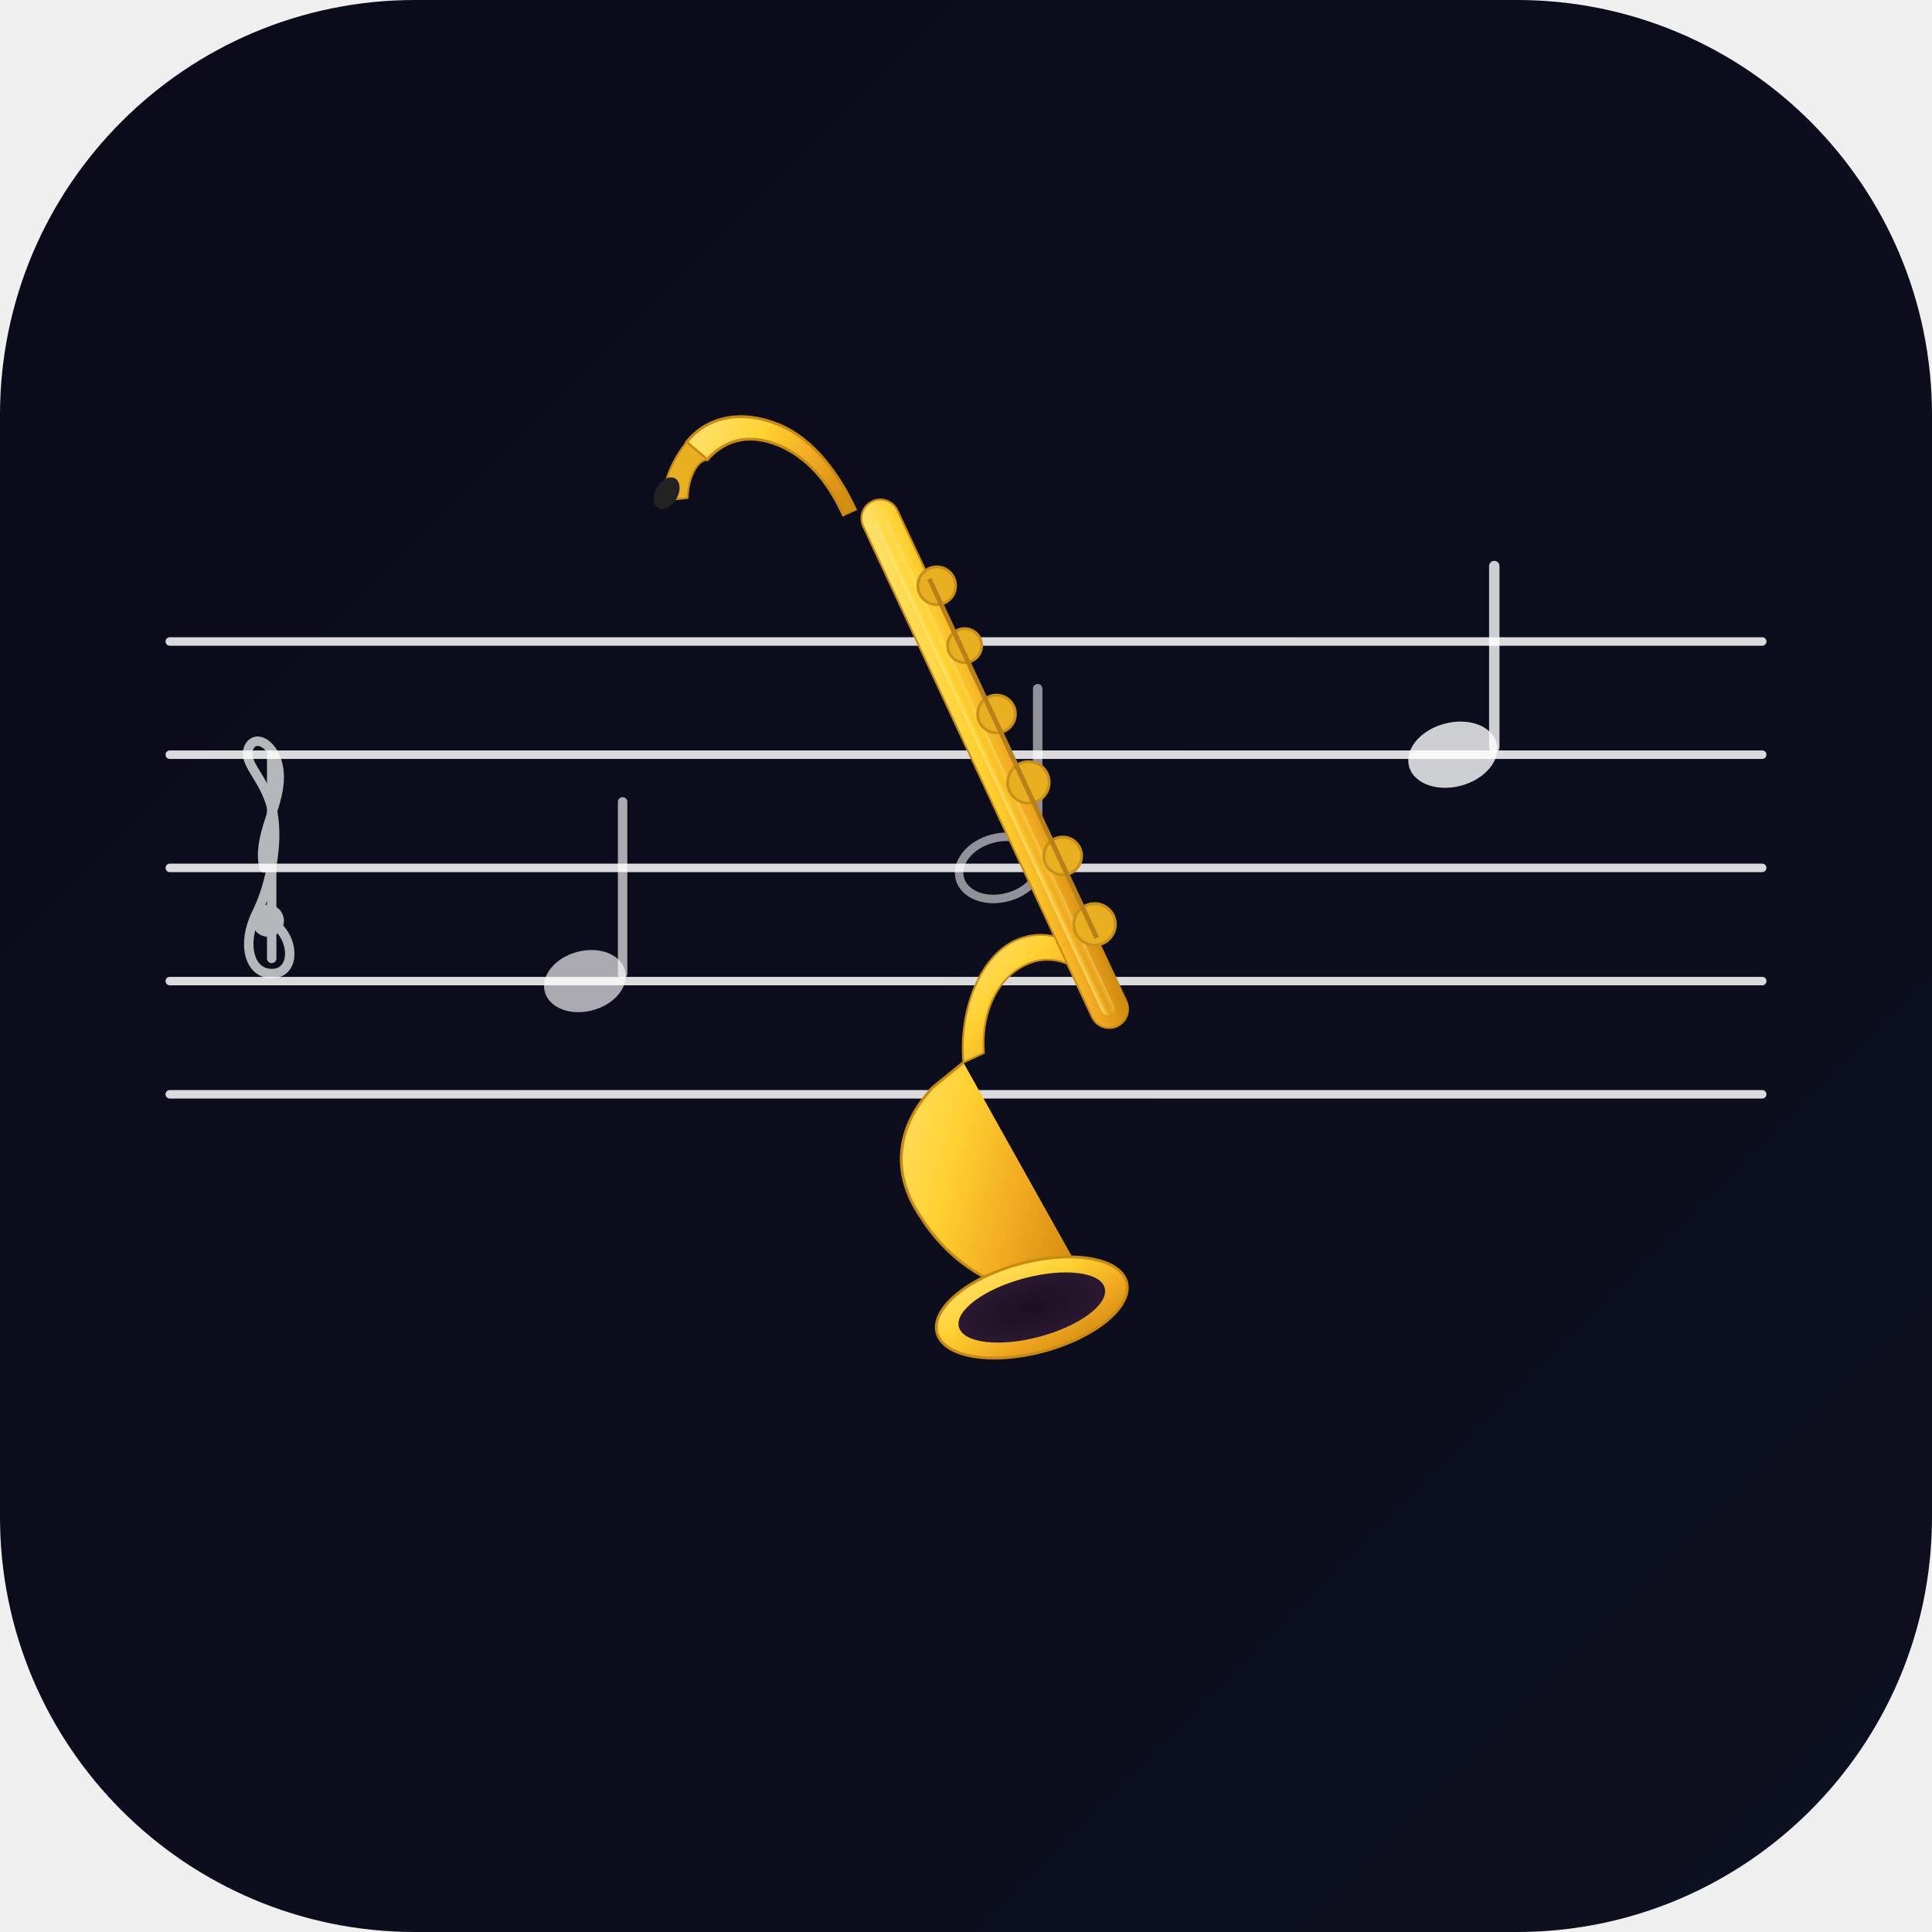
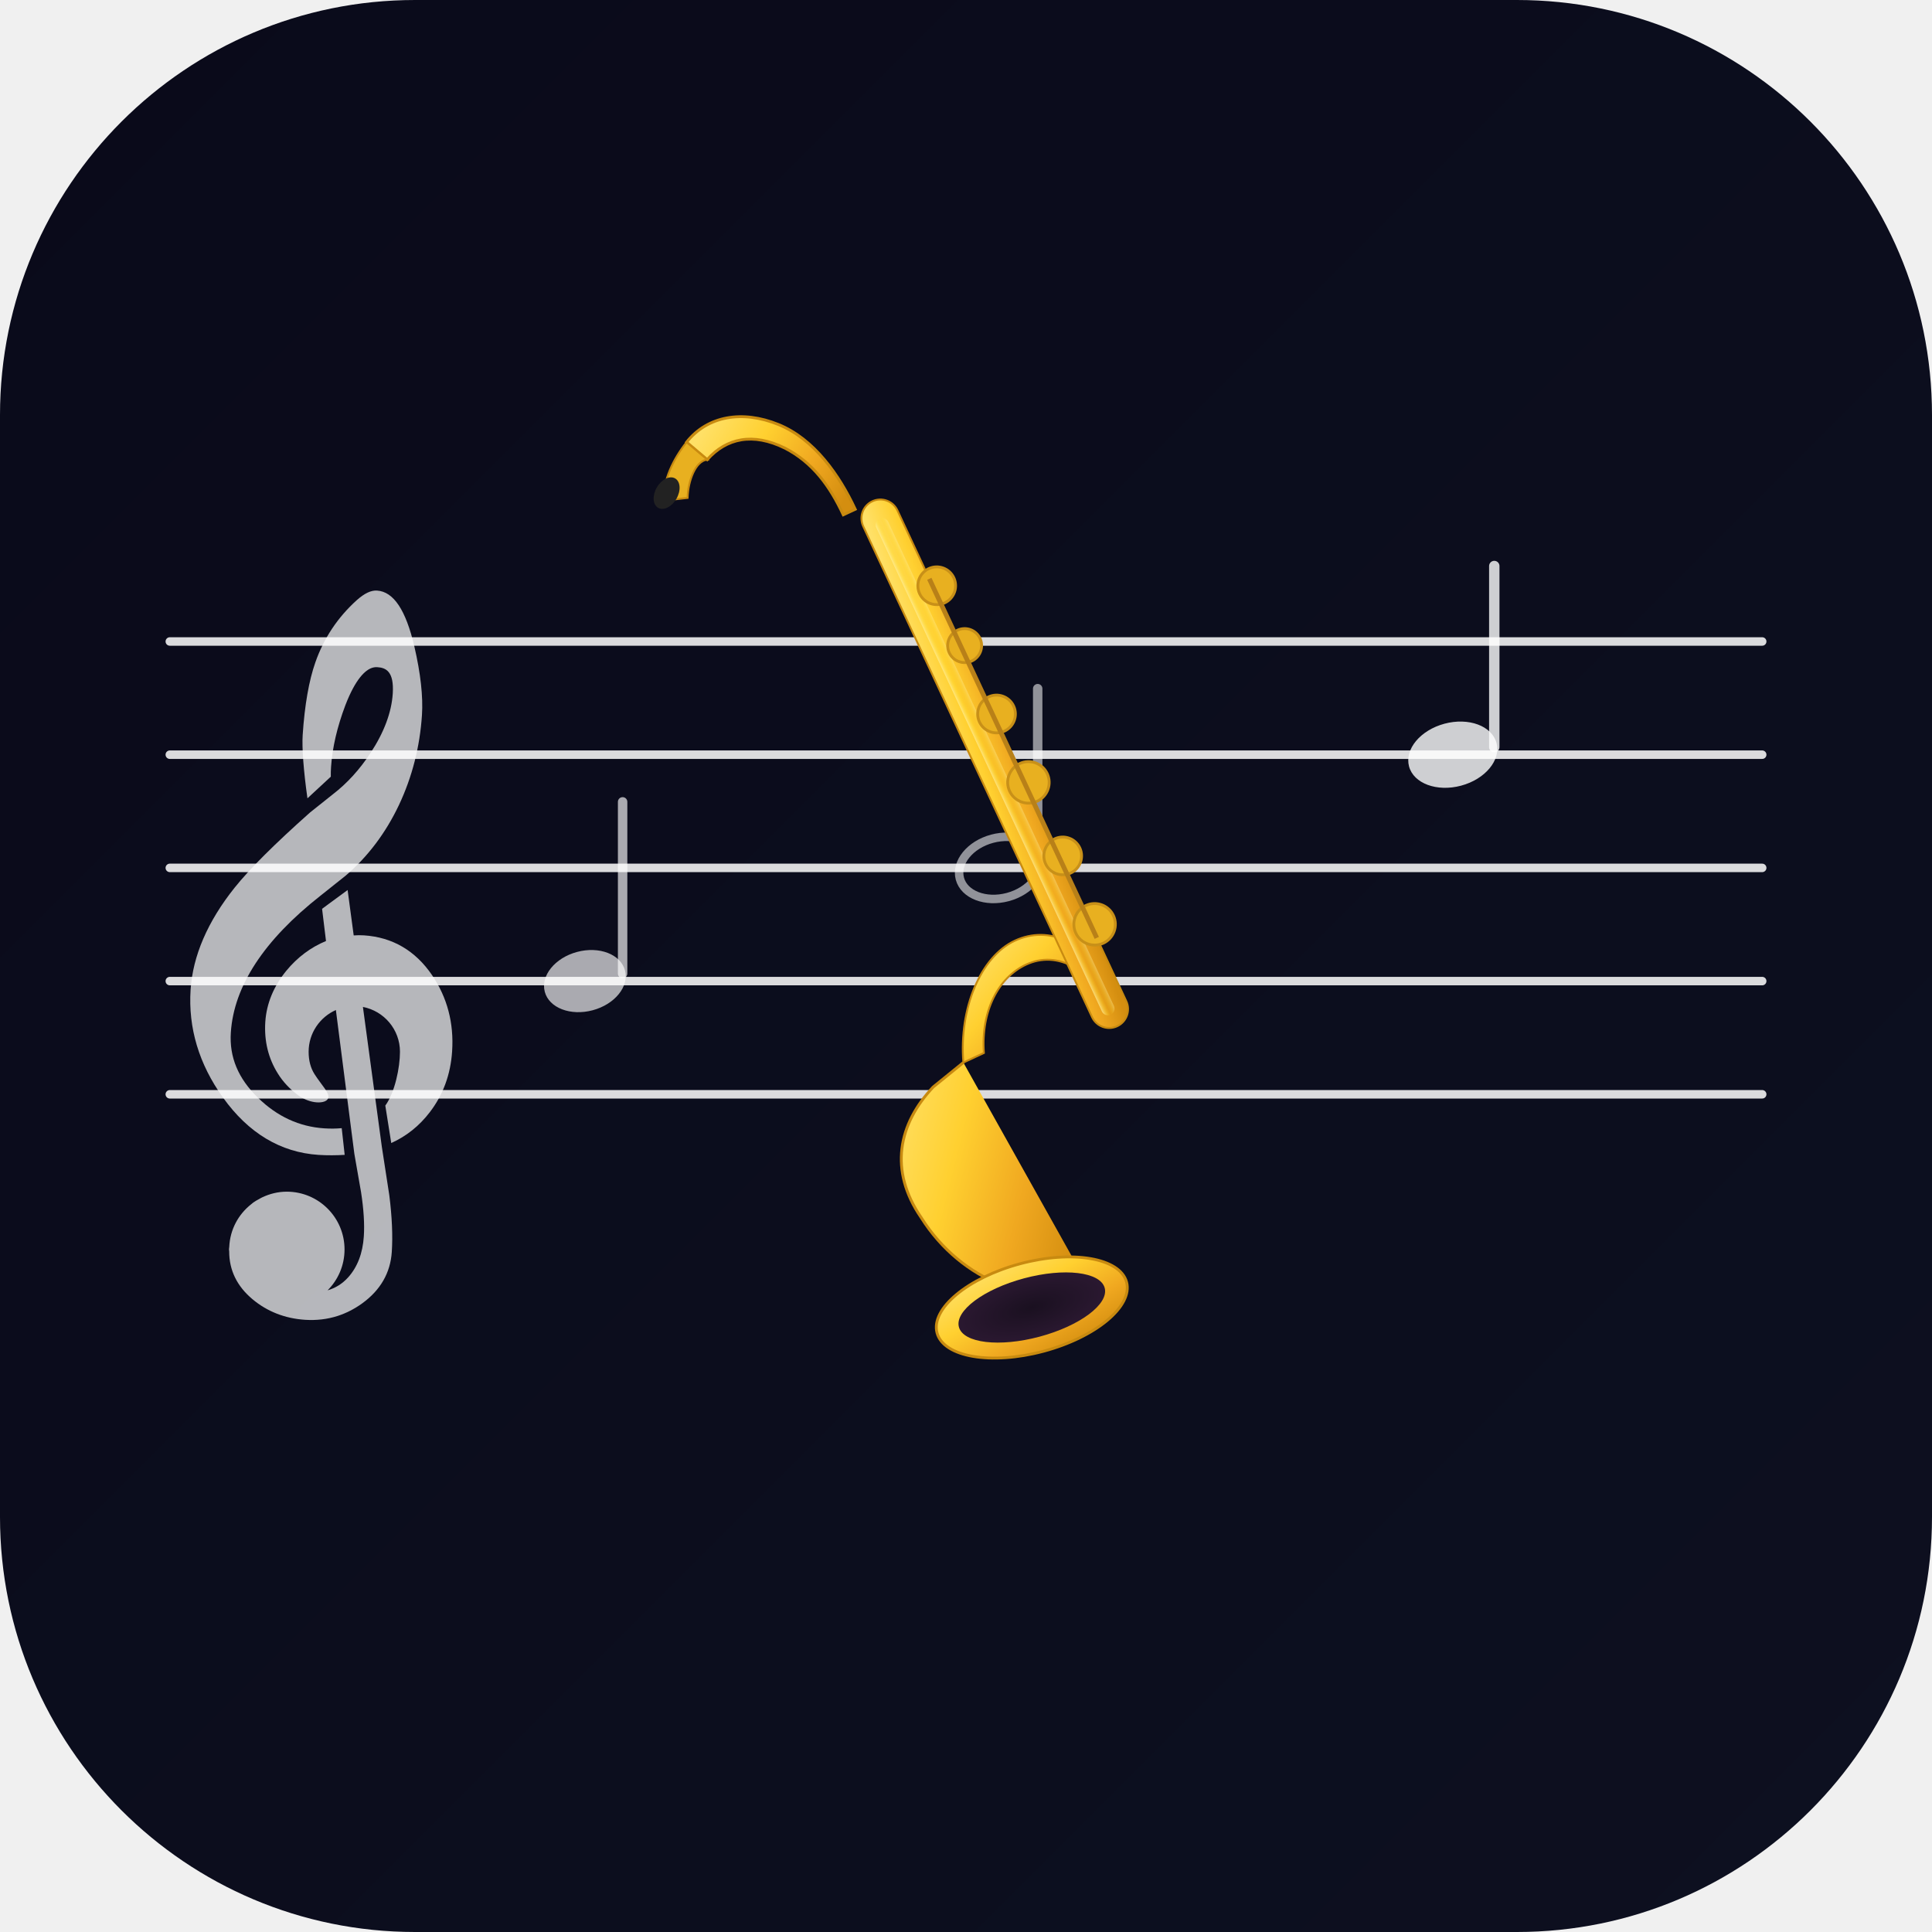
<svg xmlns="http://www.w3.org/2000/svg" viewBox="0 0 1024 1024" width="1024" height="1024">
  <defs>
    <linearGradient id="bg" x1="0%" y1="0%" x2="100%" y2="100%">
      <stop offset="0%" stop-color="#0a0a1a" />
      <stop offset="100%" stop-color="#0d1020" />
    </linearGradient>
    <linearGradient id="gold" x1="20%" y1="0%" x2="80%" y2="100%">
      <stop offset="0%" stop-color="#FFE066" />
      <stop offset="35%" stop-color="#FFD030" />
      <stop offset="70%" stop-color="#F0A820" />
      <stop offset="100%" stop-color="#D48E10" />
    </linearGradient>
    <linearGradient id="shine" x1="0%" y1="0%" x2="100%" y2="0%">
      <stop offset="0%" stop-color="#FFF0A0" stop-opacity="0.7" />
      <stop offset="50%" stop-color="#FFD700" stop-opacity="0.0" />
      <stop offset="100%" stop-color="#FFF0A0" stop-opacity="0.4" />
    </linearGradient>
    <radialGradient id="bellInner" cx="50%" cy="50%">
      <stop offset="0%" stop-color="#1a1020" />
      <stop offset="100%" stop-color="#2a1830" />
    </radialGradient>
  </defs>
  <rect width="1024" height="1024" rx="220" ry="220" fill="url(#bg)" />
  <g stroke="white" stroke-width="4.5" stroke-linecap="round" opacity="0.85">
    <line x1="90" y1="340" x2="934" y2="340" />
    <line x1="90" y1="400" x2="934" y2="400" />
    <line x1="90" y1="460" x2="934" y2="460" />
    <line x1="90" y1="520" x2="934" y2="520" />
    <line x1="90" y1="580" x2="934" y2="580" />
  </g>
-   <g transform="translate(140, 460) scale(2.0)" opacity="0.7" fill="none" stroke="white" stroke-width="2.5" stroke-linecap="round">
-     <path d="       M0,0       c-2,-8 4,-16 4,-24       c0,-8 -6,-12 -8,-8       c-2,4 4,8 6,16       c2,8 0,20 -4,28       c-4,8 -2,16 4,16       c6,0 6,-8 2,-12     " />
-     <circle cx="1" cy="14" r="3" fill="white" />
-     <line x1="2" y1="-30" x2="2" y2="24" />
+   <g transform="translate(-23, 313) scale(1.4)" opacity="0.7" fill="white">
+     <path d="M156.716,61.478c-4.111,6.276-8.881,11.511-14.212,15.609l-8.728,6.962c-13.339,11.855-22.937,21.433-28.542,28.464c-10.209,12.788-15.806,25.779-16.65,38.611c-0.942,14.473,3.187,28.21,12.275,40.84c9.636,13.458,21.8,20.754,36.164,21.69c3.291,0.218,6.897,0.182,9.896-0.015l-1.121-10.104c-2.09,0.192-4.306,0.223-6.628,0.068c-9.437-0.617-17.864-4.511-25.064-11.573c-7.524-7.333-10.895-15.415-10.287-24.7c1.149-17.59,12.562-35.004,33.925-51.792l9.543-7.599c8.394-7.174,15.192-16.191,20.216-26.825c4.971-10.556,7.886-21.983,8.673-33.96c0.466-7.037-0.513-15.775-2.874-25.965c-3.241-13.839-7.854-20.765-14.136-21.179c-2.232-0.138-4.676,0.986-7.658,3.617c-7.252,6.548-12.523,14.481-15.683,23.542c-2.438,6.926-4.057,16.189-4.805,27.529c-0.313,4.72,0.313,13.438,1.805,23.962l8.844-8.192c-0.028-1.183,0.005-2.413,0.096-3.703c0.466-7.221,2.289-15.062,5.394-23.293c3.956-10.296,7.689-13.409,10.133-14.204c0.668-0.218,1.32-0.298,2.015-0.254c3.185,0.212,6.358,1.559,5.815,9.979C164.664,46.132,161.831,53.693,156.716,61.478z" />
+     <path d="M164.55,209.161c5.728-2.568,10.621-6.478,14.576-11.651c5.055-6.561,7.897-14.316,8.467-23.047c0.72-10.719-1.854-20.438-7.617-28.895c-6.322-9.264-14.98-14.317-25.745-15.026c-1.232-0.081-2.543-0.075-3.895,0.025l-2.304-17.191l-9.668,7.112l1.483,12.194c-5.789,2.393-10.827,6.17-15.017,11.255c-4.823,5.924-7.508,12.443-7.964,19.382c-0.466,7.208,1.142,13.81,4.782,19.583c1.895,3.081,4.507,5.82,7.498,8.058c4.906,3.65,10.563,3.376,11.459,1.393c0.906-1.983-2.455-5.095-5.09-9.248c-1.502-2.351-2.242-5.173-2.242-8.497c0-7.053,4.256-13.116,10.317-15.799l5.673,44.211l1.325,10.258c0.864,4.873,1.719,9.725,2.537,14.52c1,6.488,1.352,12.112,1.041,16.715c-0.419,6.375-2.408,11.584-5.919,15.493c-2.234,2.485-4.844,4.055-7.795,4.925c3.961-3.962,6.414-9.43,6.414-15.478c0-12.075-9.792-21.872-21.87-21.872c-3.353,0-6.491,0.812-9.329,2.159c-0.36,0.155-0.699,0.388-1.054,0.574c-0.779,0.425-1.559,0.85-2.286,1.362c-0.249,0.187-0.487,0.403-0.732,0.605c-4.888,3.816-8.091,9.616-8.375,16.229c0,0.01-0.011,0.021-0.011,0.031c0,0.005,0,0.01,0,0.016c-0.013,0.311-0.09,0.59-0.09,0.896c0,0.259,0.067,0.492,0.078,0.74c-0.011,7.084,2.933,13.179,8.839,18.118c5.584,4.666,12.277,7.28,19.892,7.777c4.327,0.28,8.505-0.217,12.407-1.485c3.189-1.041,6.275-2.62,9.149-4.687c6.96-5.022,10.75-11.584,11.272-19.532c0.399-6.063,0.094-13.235-0.937-21.411l-2.838-18.429l-7.156-52.899c7.984,1.532,14.027,8.543,14.027,16.968c0,5.986-1.937,15.431-5.551,20.376L164.55,209.161z" />
  </g>
  <g transform="translate(770, 400)">
    <ellipse cx="0" cy="0" rx="24" ry="17" fill="white" opacity="0.8" transform="rotate(-15)" />
    <line x1="22" y1="-4" x2="22" y2="-100" stroke="white" stroke-width="5.5" opacity="0.8" stroke-linecap="round" />
  </g>
  <g transform="translate(310, 520)">
    <ellipse cx="0" cy="0" rx="22" ry="16" fill="white" opacity="0.65" transform="rotate(-15)" />
    <line x1="20" y1="-4" x2="20" y2="-95" stroke="white" stroke-width="5" opacity="0.65" stroke-linecap="round" />
  </g>
  <g transform="translate(530, 460)">
    <ellipse cx="0" cy="0" rx="22" ry="16" fill="none" stroke="white" stroke-width="4.5" opacity="0.55" transform="rotate(-15)" />
    <line x1="20" y1="-4" x2="20" y2="-95" stroke="white" stroke-width="5" opacity="0.55" stroke-linecap="round" />
  </g>
  <g transform="translate(520, 465) rotate(-25)">
    <path d="       M-40,220       C-70,220 -100,190 -105,150       C-110,120 -95,100 -70,90       L-50,85     " fill="url(#gold)" stroke="#C88A10" stroke-width="1.5" />
    <ellipse cx="-72" cy="218" rx="52" ry="24" fill="url(#gold)" transform="rotate(10, -72, 218)" stroke="#C88A10" stroke-width="1.5" />
    <ellipse cx="-72" cy="218" rx="40" ry="16" fill="url(#bellInner)" transform="rotate(10, -72, 218)" />
    <path d="       M-50,85       C-40,58 -18,38 2,38       C22,38 37,55 37,82       L34,102       C34,68 20,52 2,52       C-14,52 -30,64 -38,85       Z     " fill="url(#gold)" stroke="#C88A10" stroke-width="1" />
    <rect x="22" y="-205" width="20" height="307" rx="10" fill="url(#gold)" stroke="#C88A10" stroke-width="1" />
    <rect x="28" y="-195" width="7" height="290" rx="3.5" fill="url(#shine)" />
    <g>
      <circle cx="44" cy="-35" r="11" fill="#E8B020" stroke="#C89018" stroke-width="1.5" />
      <circle cx="44" cy="8" r="10" fill="#E8B020" stroke="#C89018" stroke-width="1.5" />
      <circle cx="44" cy="48" r="11" fill="#E8B020" stroke="#C89018" stroke-width="1.5" />
      <circle cx="44" cy="-75" r="10" fill="#E8B020" stroke="#C89018" stroke-width="1.5" />
      <circle cx="44" cy="-115" r="9" fill="#E8B020" stroke="#C89018" stroke-width="1.5" />
      <circle cx="44" cy="-150" r="10" fill="#E8B020" stroke="#C89018" stroke-width="1.5" />
    </g>
    <line x1="42" y1="-155" x2="42" y2="55" stroke="#B88018" stroke-width="2.5" />
    <path d="       M22,-205       C22,-225 18,-248 4,-263       C-10,-278 -28,-283 -44,-275       L-38,-262       C-24,-268 -10,-265 2,-250       C12,-237 15,-222 15,-205       Z     " fill="url(#gold)" stroke="#C88A10" stroke-width="1.5" />
    <path d="       M-44,-275       C-54,-270 -64,-262 -68,-252       L-56,-248       C-52,-256 -44,-264 -38,-262       Z     " fill="#E8B020" stroke="#C88A10" stroke-width="1" />
    <ellipse cx="-65" cy="-255" rx="9" ry="6" fill="#222" transform="rotate(-35, -65, -255)" />
  </g>
</svg>
